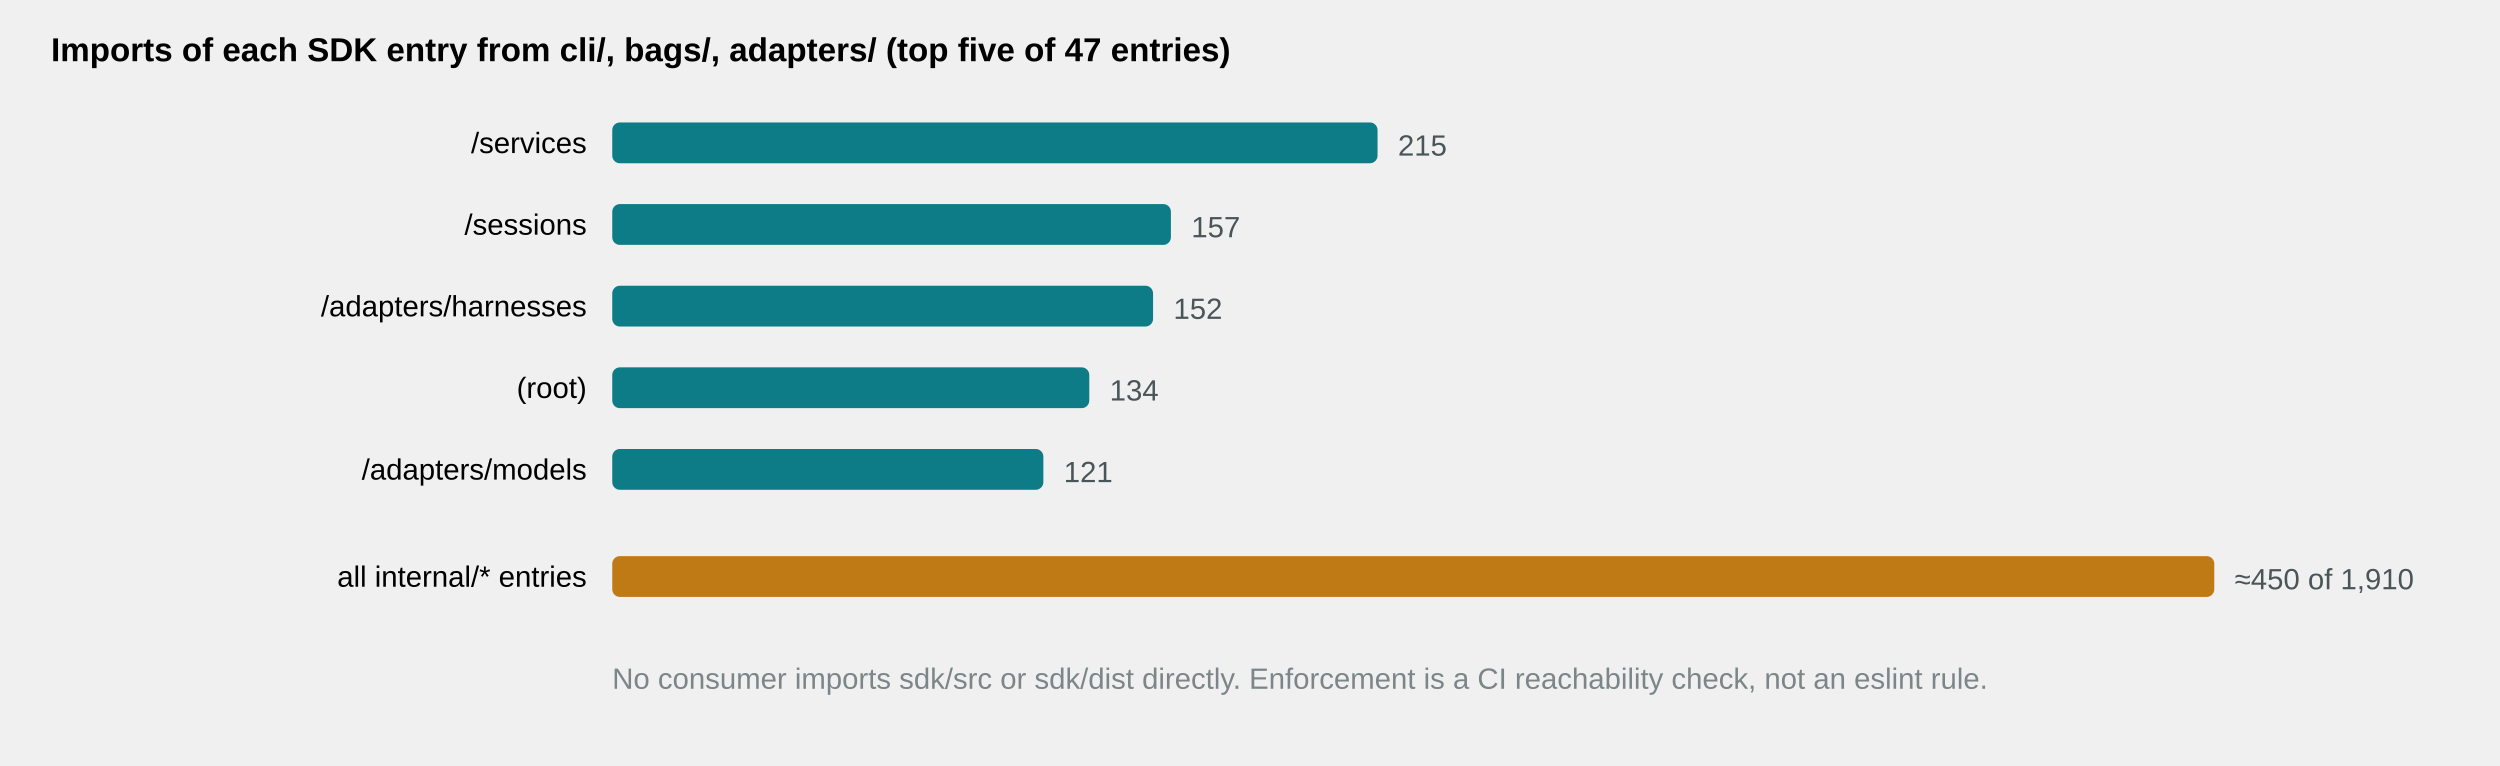
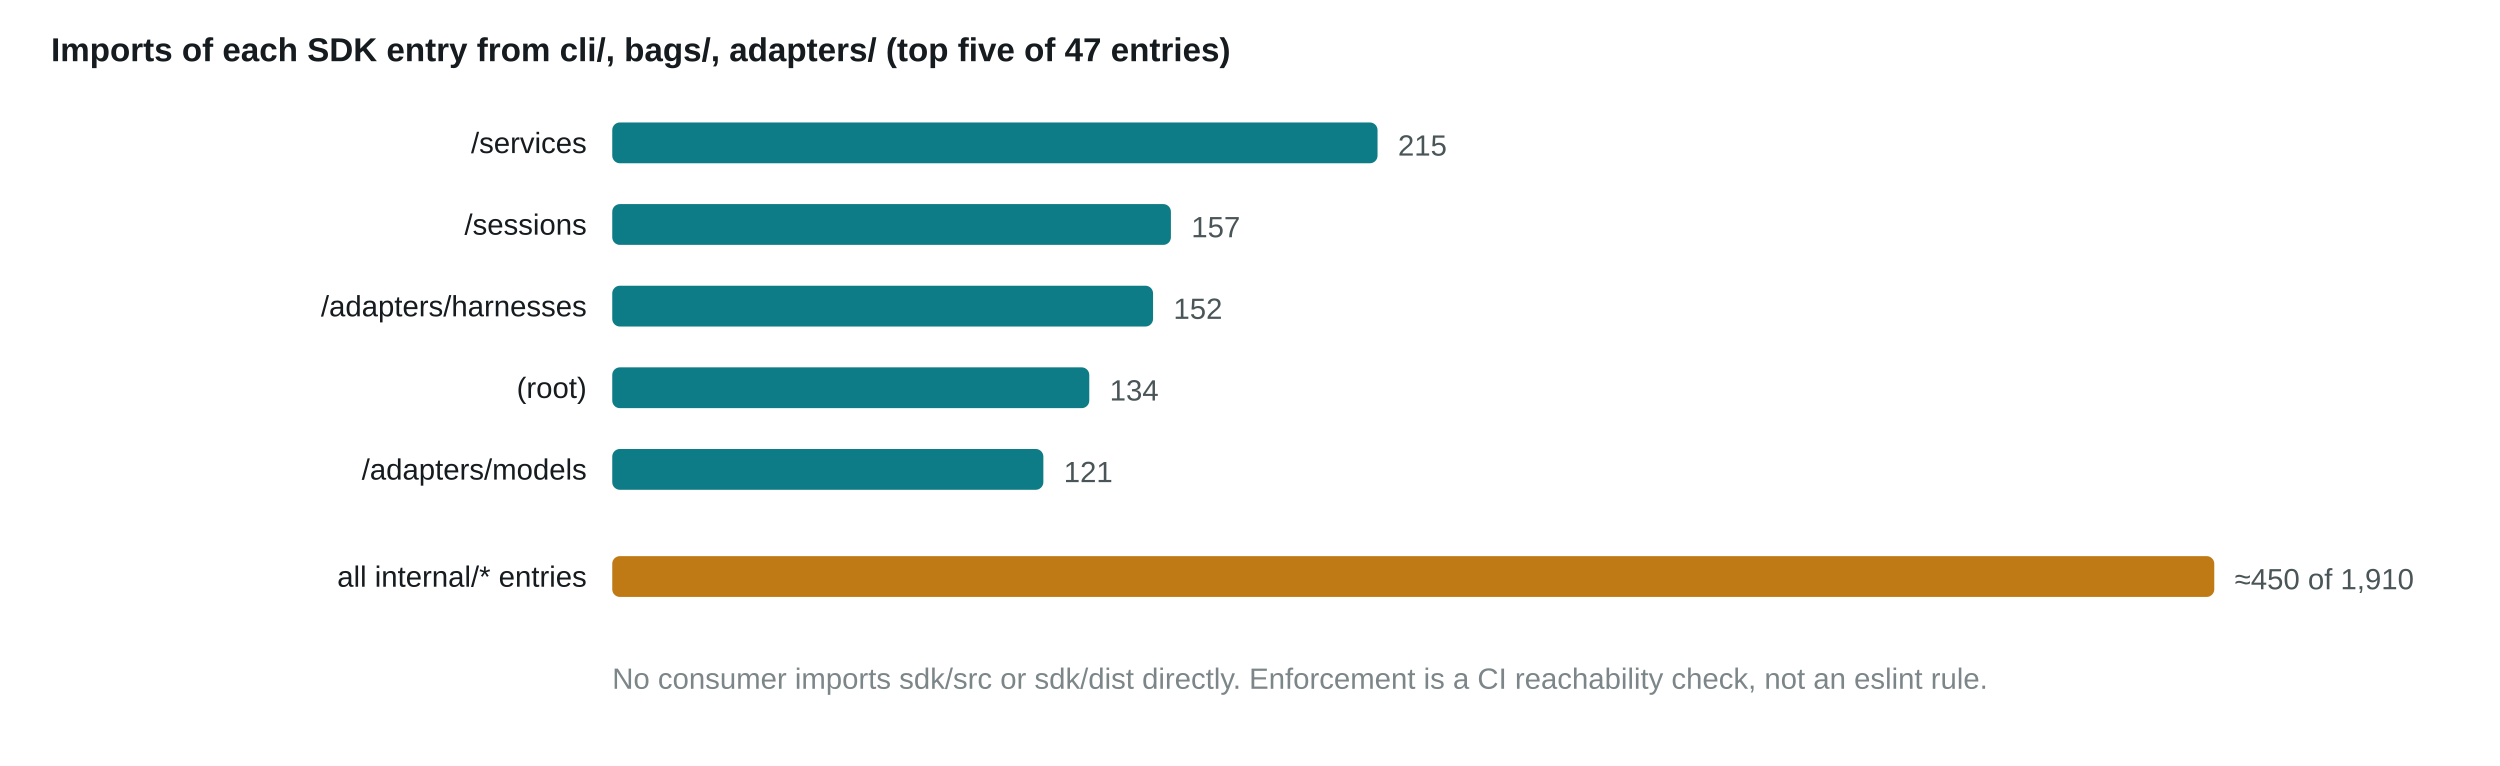
- <svg xmlns="http://www.w3.org/2000/svg" font-family="Helvetica Neue, Arial, system-ui, sans-serif" viewBox="0 0 980 300" role="img" aria-label="Horizontal bar chart of SDK subpath import counts from cli, bags and adapters: services 215, sessions 157, adapters/harnesses 152, root 134, adapters/models 121, with internal subpaths making up about 450 of 1910 imports.">
+ <svg xmlns="http://www.w3.org/2000/svg" font-family="Helvetica Neue, Arial, system-ui, sans-serif" color="#151b1e" viewBox="0 0 980 300" role="img" aria-label="Horizontal bar chart of SDK subpath import counts from cli, bags and adapters: services 215, sessions 157, adapters/harnesses 152, root 134, adapters/models 121, with internal subpaths making up about 450 of 1910 imports.">
+   <rect x="-5" y="-5" width="990.0" height="310.0" fill="#ffffff" />
  <g font-size="12" fill="currentColor">
    <text x="20" y="24" font-weight="600" font-size="13">Imports of each SDK entry from cli/, bags/, adapters/ (top five of 47 entries)</text>
    <g class="mono" font-size="11.5" text-anchor="end">
      <text x="230" y="60">/services</text>
      <text x="230" y="92">/sessions</text>
      <text x="230" y="124">/adapters/harnesses</text>
      <text x="230" y="156">(root)</text>
      <text x="230" y="188">/adapters/models</text>
      <text x="230" y="230">all internal/* entries</text>
    </g>
    <g fill="#0e7c86">
      <rect x="240" y="48" width="300" height="16" rx="3" />
      <rect x="240" y="80" width="219" height="16" rx="3" />
      <rect x="240" y="112" width="212" height="16" rx="3" />
      <rect x="240" y="144" width="187" height="16" rx="3" />
      <rect x="240" y="176" width="169" height="16" rx="3" />
    </g>
    <rect x="240" y="218" width="628" height="16" rx="3" fill="#bf7a16" />
    <g font-size="11.5" fill="#4a5558">
      <text x="548" y="61">215</text>
      <text x="467" y="93">157</text>
      <text x="460" y="125">152</text>
      <text x="435" y="157">134</text>
      <text x="417" y="189">121</text>
      <text x="876" y="231">≈450 of 1,910</text>
    </g>
    <text x="240" y="270" font-size="11.5" fill="#7c8689">No consumer imports sdk/src or sdk/dist directly. Enforcement is a CI reachability check, not an eslint rule.</text>
  </g>
</svg>
